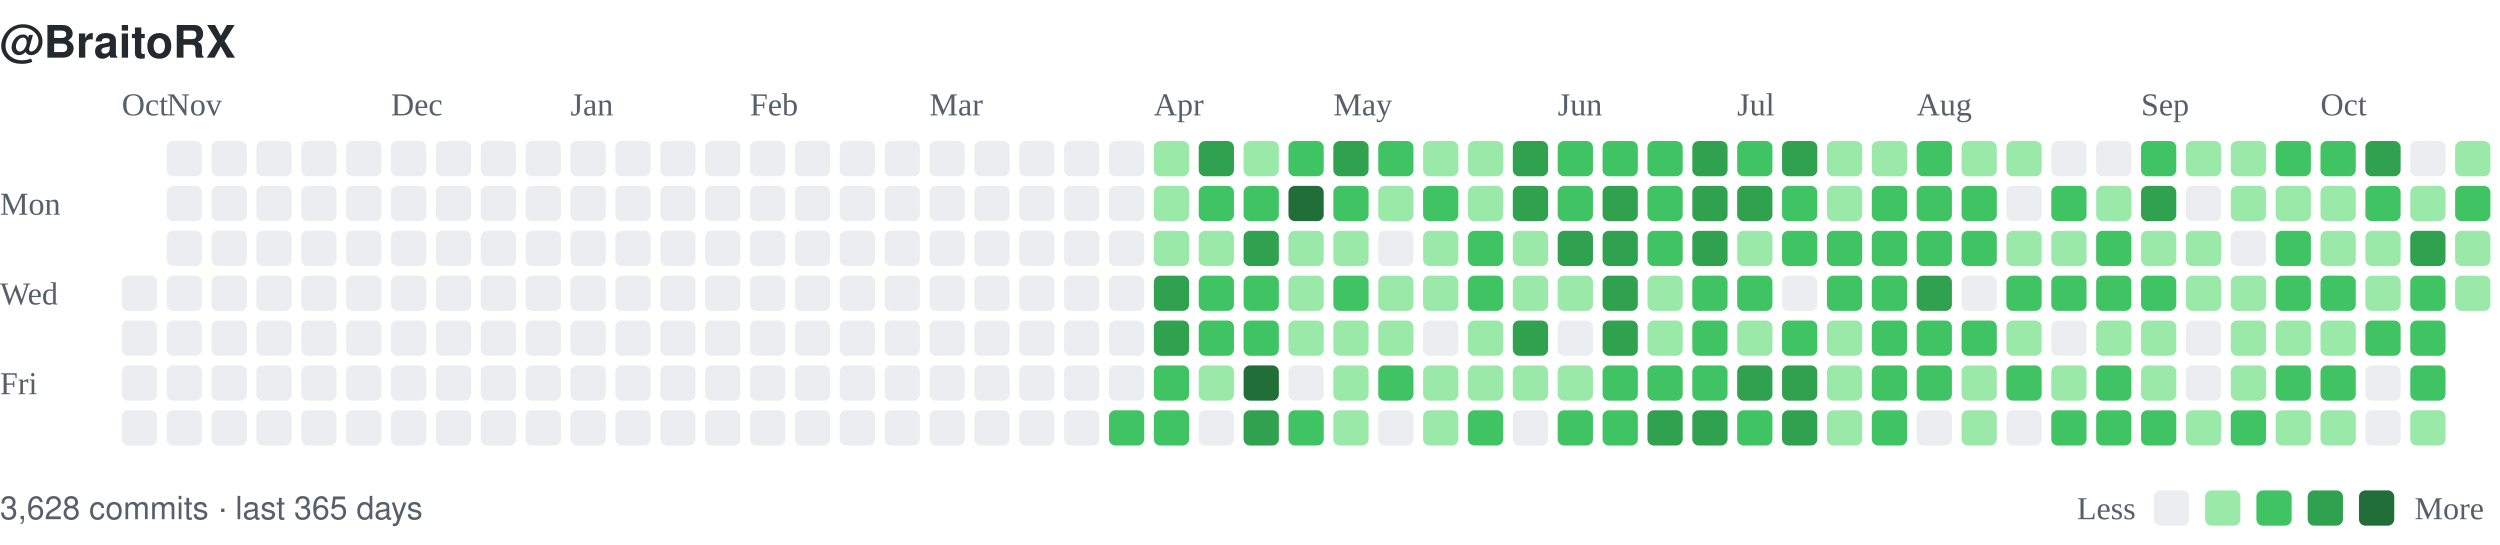
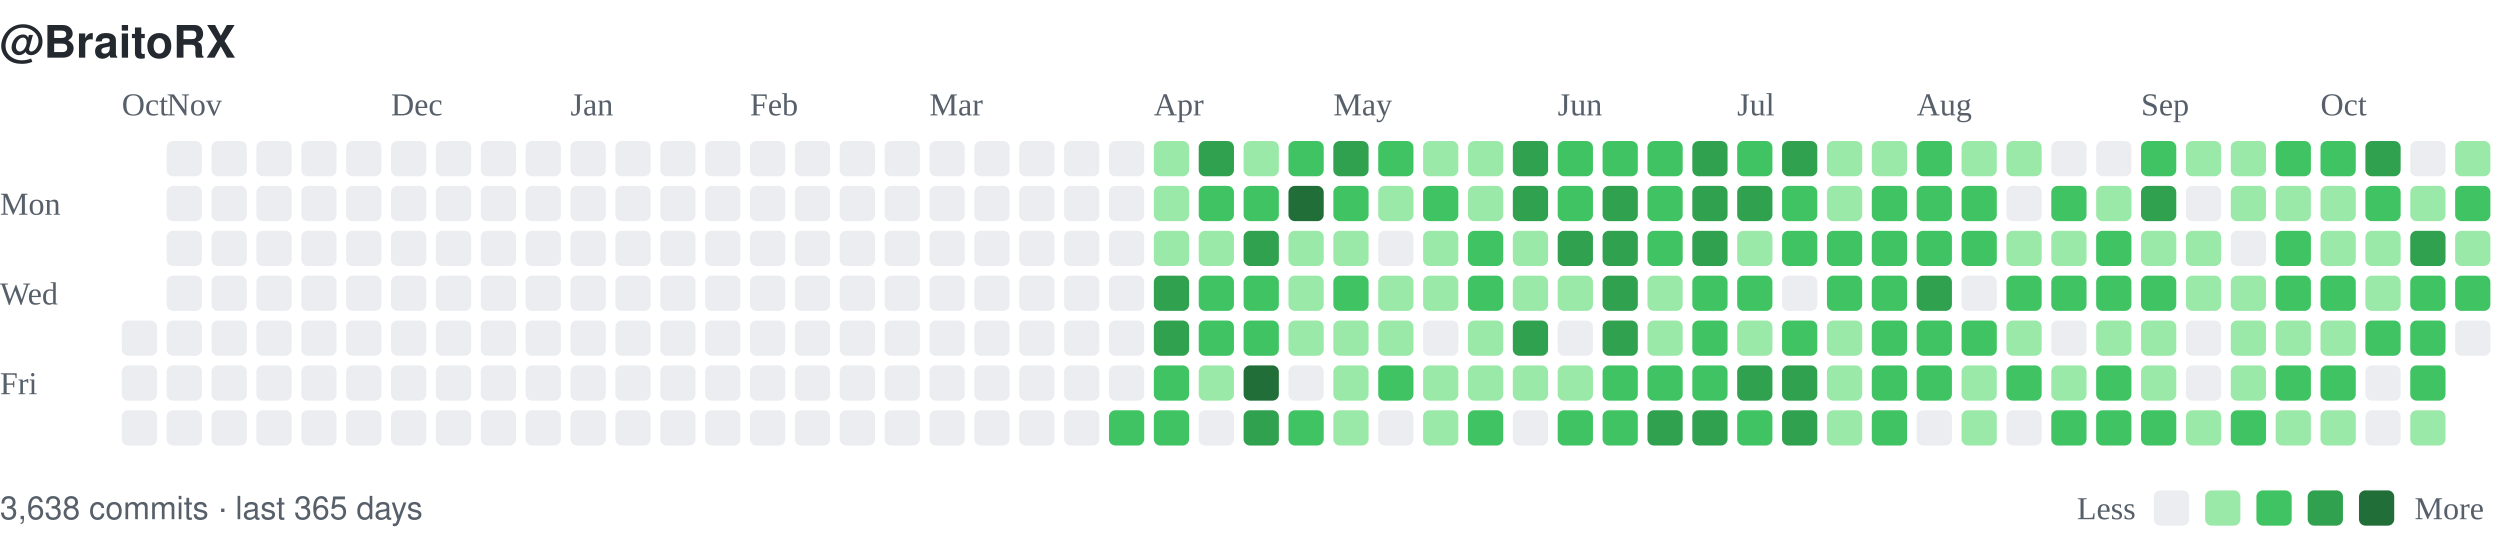
<svg xmlns="http://www.w3.org/2000/svg" width="780" height="170" viewBox="0 0 780 170" role="img">
  <text x="0" y="18" font-size="14" font-weight="600" fill="#24292f" font-family="ui-sans-serif,-apple-system,Segoe UI,Helvetica,Arial,sans-serif">@BraitoRX</text>
  <text x="0" y="67" font-size="10" fill="#57606a">Mon</text>
  <text x="0" y="95" font-size="10" fill="#57606a">Wed</text>
  <text x="0" y="123" font-size="10" fill="#57606a">Fri</text>
  <text x="38" y="36" font-size="10" fill="#57606a">Oct</text>
-   <rect x="38" y="86" width="11" height="11" rx="2" fill="#ebedf0" />
  <rect x="38" y="100" width="11" height="11" rx="2" fill="#ebedf0" />
  <rect x="38" y="114" width="11" height="11" rx="2" fill="#ebedf0" />
  <rect x="38" y="128" width="11" height="11" rx="2" fill="#ebedf0" />
  <text x="52" y="36" font-size="10" fill="#57606a">Nov</text>
  <rect x="52" y="44" width="11" height="11" rx="2" fill="#ebedf0" />
  <rect x="52" y="58" width="11" height="11" rx="2" fill="#ebedf0" />
  <rect x="52" y="72" width="11" height="11" rx="2" fill="#ebedf0" />
  <rect x="52" y="86" width="11" height="11" rx="2" fill="#ebedf0" />
  <rect x="52" y="100" width="11" height="11" rx="2" fill="#ebedf0" />
  <rect x="52" y="114" width="11" height="11" rx="2" fill="#ebedf0" />
  <rect x="52" y="128" width="11" height="11" rx="2" fill="#ebedf0" />
  <rect x="66" y="44" width="11" height="11" rx="2" fill="#ebedf0" />
  <rect x="66" y="58" width="11" height="11" rx="2" fill="#ebedf0" />
  <rect x="66" y="72" width="11" height="11" rx="2" fill="#ebedf0" />
  <rect x="66" y="86" width="11" height="11" rx="2" fill="#ebedf0" />
  <rect x="66" y="100" width="11" height="11" rx="2" fill="#ebedf0" />
  <rect x="66" y="114" width="11" height="11" rx="2" fill="#ebedf0" />
  <rect x="66" y="128" width="11" height="11" rx="2" fill="#ebedf0" />
  <rect x="80" y="44" width="11" height="11" rx="2" fill="#ebedf0" />
  <rect x="80" y="58" width="11" height="11" rx="2" fill="#ebedf0" />
  <rect x="80" y="72" width="11" height="11" rx="2" fill="#ebedf0" />
  <rect x="80" y="86" width="11" height="11" rx="2" fill="#ebedf0" />
  <rect x="80" y="100" width="11" height="11" rx="2" fill="#ebedf0" />
  <rect x="80" y="114" width="11" height="11" rx="2" fill="#ebedf0" />
  <rect x="80" y="128" width="11" height="11" rx="2" fill="#ebedf0" />
  <rect x="94" y="44" width="11" height="11" rx="2" fill="#ebedf0" />
  <rect x="94" y="58" width="11" height="11" rx="2" fill="#ebedf0" />
  <rect x="94" y="72" width="11" height="11" rx="2" fill="#ebedf0" />
  <rect x="94" y="86" width="11" height="11" rx="2" fill="#ebedf0" />
  <rect x="94" y="100" width="11" height="11" rx="2" fill="#ebedf0" />
  <rect x="94" y="114" width="11" height="11" rx="2" fill="#ebedf0" />
  <rect x="94" y="128" width="11" height="11" rx="2" fill="#ebedf0" />
  <rect x="108" y="44" width="11" height="11" rx="2" fill="#ebedf0" />
  <rect x="108" y="58" width="11" height="11" rx="2" fill="#ebedf0" />
  <rect x="108" y="72" width="11" height="11" rx="2" fill="#ebedf0" />
  <rect x="108" y="86" width="11" height="11" rx="2" fill="#ebedf0" />
  <rect x="108" y="100" width="11" height="11" rx="2" fill="#ebedf0" />
  <rect x="108" y="114" width="11" height="11" rx="2" fill="#ebedf0" />
  <rect x="108" y="128" width="11" height="11" rx="2" fill="#ebedf0" />
  <text x="122" y="36" font-size="10" fill="#57606a">Dec</text>
  <rect x="122" y="44" width="11" height="11" rx="2" fill="#ebedf0" />
  <rect x="122" y="58" width="11" height="11" rx="2" fill="#ebedf0" />
  <rect x="122" y="72" width="11" height="11" rx="2" fill="#ebedf0" />
  <rect x="122" y="86" width="11" height="11" rx="2" fill="#ebedf0" />
  <rect x="122" y="100" width="11" height="11" rx="2" fill="#ebedf0" />
  <rect x="122" y="114" width="11" height="11" rx="2" fill="#ebedf0" />
  <rect x="122" y="128" width="11" height="11" rx="2" fill="#ebedf0" />
  <rect x="136" y="44" width="11" height="11" rx="2" fill="#ebedf0" />
  <rect x="136" y="58" width="11" height="11" rx="2" fill="#ebedf0" />
  <rect x="136" y="72" width="11" height="11" rx="2" fill="#ebedf0" />
  <rect x="136" y="86" width="11" height="11" rx="2" fill="#ebedf0" />
  <rect x="136" y="100" width="11" height="11" rx="2" fill="#ebedf0" />
  <rect x="136" y="114" width="11" height="11" rx="2" fill="#ebedf0" />
  <rect x="136" y="128" width="11" height="11" rx="2" fill="#ebedf0" />
  <rect x="150" y="44" width="11" height="11" rx="2" fill="#ebedf0" />
  <rect x="150" y="58" width="11" height="11" rx="2" fill="#ebedf0" />
  <rect x="150" y="72" width="11" height="11" rx="2" fill="#ebedf0" />
  <rect x="150" y="86" width="11" height="11" rx="2" fill="#ebedf0" />
  <rect x="150" y="100" width="11" height="11" rx="2" fill="#ebedf0" />
  <rect x="150" y="114" width="11" height="11" rx="2" fill="#ebedf0" />
  <rect x="150" y="128" width="11" height="11" rx="2" fill="#ebedf0" />
  <rect x="164" y="44" width="11" height="11" rx="2" fill="#ebedf0" />
  <rect x="164" y="58" width="11" height="11" rx="2" fill="#ebedf0" />
  <rect x="164" y="72" width="11" height="11" rx="2" fill="#ebedf0" />
  <rect x="164" y="86" width="11" height="11" rx="2" fill="#ebedf0" />
  <rect x="164" y="100" width="11" height="11" rx="2" fill="#ebedf0" />
  <rect x="164" y="114" width="11" height="11" rx="2" fill="#ebedf0" />
  <rect x="164" y="128" width="11" height="11" rx="2" fill="#ebedf0" />
  <text x="178" y="36" font-size="10" fill="#57606a">Jan</text>
  <rect x="178" y="44" width="11" height="11" rx="2" fill="#ebedf0" />
  <rect x="178" y="58" width="11" height="11" rx="2" fill="#ebedf0" />
  <rect x="178" y="72" width="11" height="11" rx="2" fill="#ebedf0" />
  <rect x="178" y="86" width="11" height="11" rx="2" fill="#ebedf0" />
  <rect x="178" y="100" width="11" height="11" rx="2" fill="#ebedf0" />
  <rect x="178" y="114" width="11" height="11" rx="2" fill="#ebedf0" />
  <rect x="178" y="128" width="11" height="11" rx="2" fill="#ebedf0" />
  <rect x="192" y="44" width="11" height="11" rx="2" fill="#ebedf0" />
  <rect x="192" y="58" width="11" height="11" rx="2" fill="#ebedf0" />
  <rect x="192" y="72" width="11" height="11" rx="2" fill="#ebedf0" />
  <rect x="192" y="86" width="11" height="11" rx="2" fill="#ebedf0" />
  <rect x="192" y="100" width="11" height="11" rx="2" fill="#ebedf0" />
  <rect x="192" y="114" width="11" height="11" rx="2" fill="#ebedf0" />
  <rect x="192" y="128" width="11" height="11" rx="2" fill="#ebedf0" />
  <rect x="206" y="44" width="11" height="11" rx="2" fill="#ebedf0" />
  <rect x="206" y="58" width="11" height="11" rx="2" fill="#ebedf0" />
  <rect x="206" y="72" width="11" height="11" rx="2" fill="#ebedf0" />
  <rect x="206" y="86" width="11" height="11" rx="2" fill="#ebedf0" />
  <rect x="206" y="100" width="11" height="11" rx="2" fill="#ebedf0" />
  <rect x="206" y="114" width="11" height="11" rx="2" fill="#ebedf0" />
  <rect x="206" y="128" width="11" height="11" rx="2" fill="#ebedf0" />
  <rect x="220" y="44" width="11" height="11" rx="2" fill="#ebedf0" />
  <rect x="220" y="58" width="11" height="11" rx="2" fill="#ebedf0" />
  <rect x="220" y="72" width="11" height="11" rx="2" fill="#ebedf0" />
  <rect x="220" y="86" width="11" height="11" rx="2" fill="#ebedf0" />
  <rect x="220" y="100" width="11" height="11" rx="2" fill="#ebedf0" />
  <rect x="220" y="114" width="11" height="11" rx="2" fill="#ebedf0" />
  <rect x="220" y="128" width="11" height="11" rx="2" fill="#ebedf0" />
  <text x="234" y="36" font-size="10" fill="#57606a">Feb</text>
  <rect x="234" y="44" width="11" height="11" rx="2" fill="#ebedf0" />
  <rect x="234" y="58" width="11" height="11" rx="2" fill="#ebedf0" />
  <rect x="234" y="72" width="11" height="11" rx="2" fill="#ebedf0" />
  <rect x="234" y="86" width="11" height="11" rx="2" fill="#ebedf0" />
  <rect x="234" y="100" width="11" height="11" rx="2" fill="#ebedf0" />
  <rect x="234" y="114" width="11" height="11" rx="2" fill="#ebedf0" />
  <rect x="234" y="128" width="11" height="11" rx="2" fill="#ebedf0" />
  <rect x="248" y="44" width="11" height="11" rx="2" fill="#ebedf0" />
  <rect x="248" y="58" width="11" height="11" rx="2" fill="#ebedf0" />
  <rect x="248" y="72" width="11" height="11" rx="2" fill="#ebedf0" />
  <rect x="248" y="86" width="11" height="11" rx="2" fill="#ebedf0" />
  <rect x="248" y="100" width="11" height="11" rx="2" fill="#ebedf0" />
  <rect x="248" y="114" width="11" height="11" rx="2" fill="#ebedf0" />
  <rect x="248" y="128" width="11" height="11" rx="2" fill="#ebedf0" />
  <rect x="262" y="44" width="11" height="11" rx="2" fill="#ebedf0" />
  <rect x="262" y="58" width="11" height="11" rx="2" fill="#ebedf0" />
  <rect x="262" y="72" width="11" height="11" rx="2" fill="#ebedf0" />
  <rect x="262" y="86" width="11" height="11" rx="2" fill="#ebedf0" />
  <rect x="262" y="100" width="11" height="11" rx="2" fill="#ebedf0" />
  <rect x="262" y="114" width="11" height="11" rx="2" fill="#ebedf0" />
  <rect x="262" y="128" width="11" height="11" rx="2" fill="#ebedf0" />
  <rect x="276" y="44" width="11" height="11" rx="2" fill="#ebedf0" />
  <rect x="276" y="58" width="11" height="11" rx="2" fill="#ebedf0" />
  <rect x="276" y="72" width="11" height="11" rx="2" fill="#ebedf0" />
  <rect x="276" y="86" width="11" height="11" rx="2" fill="#ebedf0" />
  <rect x="276" y="100" width="11" height="11" rx="2" fill="#ebedf0" />
  <rect x="276" y="114" width="11" height="11" rx="2" fill="#ebedf0" />
  <rect x="276" y="128" width="11" height="11" rx="2" fill="#ebedf0" />
  <text x="290" y="36" font-size="10" fill="#57606a">Mar</text>
  <rect x="290" y="44" width="11" height="11" rx="2" fill="#ebedf0" />
  <rect x="290" y="58" width="11" height="11" rx="2" fill="#ebedf0" />
  <rect x="290" y="72" width="11" height="11" rx="2" fill="#ebedf0" />
  <rect x="290" y="86" width="11" height="11" rx="2" fill="#ebedf0" />
  <rect x="290" y="100" width="11" height="11" rx="2" fill="#ebedf0" />
  <rect x="290" y="114" width="11" height="11" rx="2" fill="#ebedf0" />
  <rect x="290" y="128" width="11" height="11" rx="2" fill="#ebedf0" />
  <rect x="304" y="44" width="11" height="11" rx="2" fill="#ebedf0" />
  <rect x="304" y="58" width="11" height="11" rx="2" fill="#ebedf0" />
  <rect x="304" y="72" width="11" height="11" rx="2" fill="#ebedf0" />
  <rect x="304" y="86" width="11" height="11" rx="2" fill="#ebedf0" />
  <rect x="304" y="100" width="11" height="11" rx="2" fill="#ebedf0" />
  <rect x="304" y="114" width="11" height="11" rx="2" fill="#ebedf0" />
  <rect x="304" y="128" width="11" height="11" rx="2" fill="#ebedf0" />
  <rect x="318" y="44" width="11" height="11" rx="2" fill="#ebedf0" />
  <rect x="318" y="58" width="11" height="11" rx="2" fill="#ebedf0" />
  <rect x="318" y="72" width="11" height="11" rx="2" fill="#ebedf0" />
  <rect x="318" y="86" width="11" height="11" rx="2" fill="#ebedf0" />
  <rect x="318" y="100" width="11" height="11" rx="2" fill="#ebedf0" />
  <rect x="318" y="114" width="11" height="11" rx="2" fill="#ebedf0" />
  <rect x="318" y="128" width="11" height="11" rx="2" fill="#ebedf0" />
  <rect x="332" y="44" width="11" height="11" rx="2" fill="#ebedf0" />
  <rect x="332" y="58" width="11" height="11" rx="2" fill="#ebedf0" />
  <rect x="332" y="72" width="11" height="11" rx="2" fill="#ebedf0" />
  <rect x="332" y="86" width="11" height="11" rx="2" fill="#ebedf0" />
  <rect x="332" y="100" width="11" height="11" rx="2" fill="#ebedf0" />
  <rect x="332" y="114" width="11" height="11" rx="2" fill="#ebedf0" />
  <rect x="332" y="128" width="11" height="11" rx="2" fill="#ebedf0" />
  <rect x="346" y="44" width="11" height="11" rx="2" fill="#ebedf0" />
  <rect x="346" y="58" width="11" height="11" rx="2" fill="#ebedf0" />
  <rect x="346" y="72" width="11" height="11" rx="2" fill="#ebedf0" />
  <rect x="346" y="86" width="11" height="11" rx="2" fill="#ebedf0" />
  <rect x="346" y="100" width="11" height="11" rx="2" fill="#ebedf0" />
  <rect x="346" y="114" width="11" height="11" rx="2" fill="#ebedf0" />
  <rect x="346" y="128" width="11" height="11" rx="2" fill="#40c463" />
  <text x="360" y="36" font-size="10" fill="#57606a">Apr</text>
  <rect x="360" y="44" width="11" height="11" rx="2" fill="#9be9a8" />
  <rect x="360" y="58" width="11" height="11" rx="2" fill="#9be9a8" />
  <rect x="360" y="72" width="11" height="11" rx="2" fill="#9be9a8" />
  <rect x="360" y="86" width="11" height="11" rx="2" fill="#30a14e" />
  <rect x="360" y="100" width="11" height="11" rx="2" fill="#30a14e" />
  <rect x="360" y="114" width="11" height="11" rx="2" fill="#40c463" />
  <rect x="360" y="128" width="11" height="11" rx="2" fill="#40c463" />
  <rect x="374" y="44" width="11" height="11" rx="2" fill="#30a14e" />
  <rect x="374" y="58" width="11" height="11" rx="2" fill="#40c463" />
  <rect x="374" y="72" width="11" height="11" rx="2" fill="#9be9a8" />
  <rect x="374" y="86" width="11" height="11" rx="2" fill="#40c463" />
  <rect x="374" y="100" width="11" height="11" rx="2" fill="#40c463" />
  <rect x="374" y="114" width="11" height="11" rx="2" fill="#9be9a8" />
  <rect x="374" y="128" width="11" height="11" rx="2" fill="#ebedf0" />
  <rect x="388" y="44" width="11" height="11" rx="2" fill="#9be9a8" />
  <rect x="388" y="58" width="11" height="11" rx="2" fill="#40c463" />
  <rect x="388" y="72" width="11" height="11" rx="2" fill="#30a14e" />
  <rect x="388" y="86" width="11" height="11" rx="2" fill="#40c463" />
  <rect x="388" y="100" width="11" height="11" rx="2" fill="#40c463" />
  <rect x="388" y="114" width="11" height="11" rx="2" fill="#216e39" />
  <rect x="388" y="128" width="11" height="11" rx="2" fill="#30a14e" />
  <rect x="402" y="44" width="11" height="11" rx="2" fill="#40c463" />
  <rect x="402" y="58" width="11" height="11" rx="2" fill="#216e39" />
  <rect x="402" y="72" width="11" height="11" rx="2" fill="#9be9a8" />
  <rect x="402" y="86" width="11" height="11" rx="2" fill="#9be9a8" />
  <rect x="402" y="100" width="11" height="11" rx="2" fill="#9be9a8" />
  <rect x="402" y="114" width="11" height="11" rx="2" fill="#ebedf0" />
  <rect x="402" y="128" width="11" height="11" rx="2" fill="#40c463" />
  <text x="416" y="36" font-size="10" fill="#57606a">May</text>
  <rect x="416" y="44" width="11" height="11" rx="2" fill="#30a14e" />
  <rect x="416" y="58" width="11" height="11" rx="2" fill="#40c463" />
  <rect x="416" y="72" width="11" height="11" rx="2" fill="#9be9a8" />
  <rect x="416" y="86" width="11" height="11" rx="2" fill="#40c463" />
  <rect x="416" y="100" width="11" height="11" rx="2" fill="#9be9a8" />
  <rect x="416" y="114" width="11" height="11" rx="2" fill="#9be9a8" />
  <rect x="416" y="128" width="11" height="11" rx="2" fill="#9be9a8" />
  <rect x="430" y="44" width="11" height="11" rx="2" fill="#40c463" />
  <rect x="430" y="58" width="11" height="11" rx="2" fill="#9be9a8" />
  <rect x="430" y="72" width="11" height="11" rx="2" fill="#ebedf0" />
  <rect x="430" y="86" width="11" height="11" rx="2" fill="#9be9a8" />
  <rect x="430" y="100" width="11" height="11" rx="2" fill="#9be9a8" />
  <rect x="430" y="114" width="11" height="11" rx="2" fill="#40c463" />
  <rect x="430" y="128" width="11" height="11" rx="2" fill="#ebedf0" />
  <rect x="444" y="44" width="11" height="11" rx="2" fill="#9be9a8" />
  <rect x="444" y="58" width="11" height="11" rx="2" fill="#40c463" />
  <rect x="444" y="72" width="11" height="11" rx="2" fill="#9be9a8" />
  <rect x="444" y="86" width="11" height="11" rx="2" fill="#9be9a8" />
  <rect x="444" y="100" width="11" height="11" rx="2" fill="#ebedf0" />
  <rect x="444" y="114" width="11" height="11" rx="2" fill="#9be9a8" />
  <rect x="444" y="128" width="11" height="11" rx="2" fill="#9be9a8" />
  <rect x="458" y="44" width="11" height="11" rx="2" fill="#9be9a8" />
  <rect x="458" y="58" width="11" height="11" rx="2" fill="#9be9a8" />
  <rect x="458" y="72" width="11" height="11" rx="2" fill="#40c463" />
  <rect x="458" y="86" width="11" height="11" rx="2" fill="#40c463" />
  <rect x="458" y="100" width="11" height="11" rx="2" fill="#9be9a8" />
  <rect x="458" y="114" width="11" height="11" rx="2" fill="#9be9a8" />
  <rect x="458" y="128" width="11" height="11" rx="2" fill="#40c463" />
  <rect x="472" y="44" width="11" height="11" rx="2" fill="#30a14e" />
  <rect x="472" y="58" width="11" height="11" rx="2" fill="#30a14e" />
  <rect x="472" y="72" width="11" height="11" rx="2" fill="#9be9a8" />
  <rect x="472" y="86" width="11" height="11" rx="2" fill="#9be9a8" />
  <rect x="472" y="100" width="11" height="11" rx="2" fill="#30a14e" />
  <rect x="472" y="114" width="11" height="11" rx="2" fill="#9be9a8" />
  <rect x="472" y="128" width="11" height="11" rx="2" fill="#ebedf0" />
  <text x="486" y="36" font-size="10" fill="#57606a">Jun</text>
  <rect x="486" y="44" width="11" height="11" rx="2" fill="#40c463" />
  <rect x="486" y="58" width="11" height="11" rx="2" fill="#40c463" />
  <rect x="486" y="72" width="11" height="11" rx="2" fill="#30a14e" />
  <rect x="486" y="86" width="11" height="11" rx="2" fill="#9be9a8" />
  <rect x="486" y="100" width="11" height="11" rx="2" fill="#ebedf0" />
  <rect x="486" y="114" width="11" height="11" rx="2" fill="#9be9a8" />
  <rect x="486" y="128" width="11" height="11" rx="2" fill="#40c463" />
  <rect x="500" y="44" width="11" height="11" rx="2" fill="#40c463" />
  <rect x="500" y="58" width="11" height="11" rx="2" fill="#30a14e" />
  <rect x="500" y="72" width="11" height="11" rx="2" fill="#30a14e" />
  <rect x="500" y="86" width="11" height="11" rx="2" fill="#30a14e" />
  <rect x="500" y="100" width="11" height="11" rx="2" fill="#30a14e" />
  <rect x="500" y="114" width="11" height="11" rx="2" fill="#40c463" />
  <rect x="500" y="128" width="11" height="11" rx="2" fill="#40c463" />
  <rect x="514" y="44" width="11" height="11" rx="2" fill="#40c463" />
  <rect x="514" y="58" width="11" height="11" rx="2" fill="#40c463" />
  <rect x="514" y="72" width="11" height="11" rx="2" fill="#40c463" />
  <rect x="514" y="86" width="11" height="11" rx="2" fill="#9be9a8" />
  <rect x="514" y="100" width="11" height="11" rx="2" fill="#9be9a8" />
  <rect x="514" y="114" width="11" height="11" rx="2" fill="#40c463" />
  <rect x="514" y="128" width="11" height="11" rx="2" fill="#30a14e" />
  <rect x="528" y="44" width="11" height="11" rx="2" fill="#30a14e" />
  <rect x="528" y="58" width="11" height="11" rx="2" fill="#30a14e" />
  <rect x="528" y="72" width="11" height="11" rx="2" fill="#30a14e" />
  <rect x="528" y="86" width="11" height="11" rx="2" fill="#40c463" />
  <rect x="528" y="100" width="11" height="11" rx="2" fill="#40c463" />
  <rect x="528" y="114" width="11" height="11" rx="2" fill="#40c463" />
  <rect x="528" y="128" width="11" height="11" rx="2" fill="#30a14e" />
  <text x="542" y="36" font-size="10" fill="#57606a">Jul</text>
  <rect x="542" y="44" width="11" height="11" rx="2" fill="#40c463" />
  <rect x="542" y="58" width="11" height="11" rx="2" fill="#30a14e" />
  <rect x="542" y="72" width="11" height="11" rx="2" fill="#9be9a8" />
  <rect x="542" y="86" width="11" height="11" rx="2" fill="#40c463" />
  <rect x="542" y="100" width="11" height="11" rx="2" fill="#9be9a8" />
  <rect x="542" y="114" width="11" height="11" rx="2" fill="#30a14e" />
  <rect x="542" y="128" width="11" height="11" rx="2" fill="#40c463" />
  <rect x="556" y="44" width="11" height="11" rx="2" fill="#30a14e" />
  <rect x="556" y="58" width="11" height="11" rx="2" fill="#40c463" />
  <rect x="556" y="72" width="11" height="11" rx="2" fill="#40c463" />
  <rect x="556" y="86" width="11" height="11" rx="2" fill="#ebedf0" />
  <rect x="556" y="100" width="11" height="11" rx="2" fill="#40c463" />
  <rect x="556" y="114" width="11" height="11" rx="2" fill="#30a14e" />
  <rect x="556" y="128" width="11" height="11" rx="2" fill="#30a14e" />
  <rect x="570" y="44" width="11" height="11" rx="2" fill="#9be9a8" />
  <rect x="570" y="58" width="11" height="11" rx="2" fill="#9be9a8" />
  <rect x="570" y="72" width="11" height="11" rx="2" fill="#40c463" />
  <rect x="570" y="86" width="11" height="11" rx="2" fill="#40c463" />
  <rect x="570" y="100" width="11" height="11" rx="2" fill="#9be9a8" />
  <rect x="570" y="114" width="11" height="11" rx="2" fill="#9be9a8" />
  <rect x="570" y="128" width="11" height="11" rx="2" fill="#9be9a8" />
  <rect x="584" y="44" width="11" height="11" rx="2" fill="#9be9a8" />
  <rect x="584" y="58" width="11" height="11" rx="2" fill="#40c463" />
  <rect x="584" y="72" width="11" height="11" rx="2" fill="#40c463" />
  <rect x="584" y="86" width="11" height="11" rx="2" fill="#40c463" />
  <rect x="584" y="100" width="11" height="11" rx="2" fill="#40c463" />
  <rect x="584" y="114" width="11" height="11" rx="2" fill="#40c463" />
  <rect x="584" y="128" width="11" height="11" rx="2" fill="#40c463" />
  <text x="598" y="36" font-size="10" fill="#57606a">Aug</text>
  <rect x="598" y="44" width="11" height="11" rx="2" fill="#40c463" />
  <rect x="598" y="58" width="11" height="11" rx="2" fill="#40c463" />
  <rect x="598" y="72" width="11" height="11" rx="2" fill="#40c463" />
  <rect x="598" y="86" width="11" height="11" rx="2" fill="#30a14e" />
  <rect x="598" y="100" width="11" height="11" rx="2" fill="#40c463" />
  <rect x="598" y="114" width="11" height="11" rx="2" fill="#40c463" />
  <rect x="598" y="128" width="11" height="11" rx="2" fill="#ebedf0" />
  <rect x="612" y="44" width="11" height="11" rx="2" fill="#9be9a8" />
  <rect x="612" y="58" width="11" height="11" rx="2" fill="#40c463" />
  <rect x="612" y="72" width="11" height="11" rx="2" fill="#40c463" />
  <rect x="612" y="86" width="11" height="11" rx="2" fill="#ebedf0" />
  <rect x="612" y="100" width="11" height="11" rx="2" fill="#40c463" />
  <rect x="612" y="114" width="11" height="11" rx="2" fill="#9be9a8" />
  <rect x="612" y="128" width="11" height="11" rx="2" fill="#9be9a8" />
  <rect x="626" y="44" width="11" height="11" rx="2" fill="#9be9a8" />
  <rect x="626" y="58" width="11" height="11" rx="2" fill="#ebedf0" />
  <rect x="626" y="72" width="11" height="11" rx="2" fill="#9be9a8" />
  <rect x="626" y="86" width="11" height="11" rx="2" fill="#40c463" />
  <rect x="626" y="100" width="11" height="11" rx="2" fill="#9be9a8" />
  <rect x="626" y="114" width="11" height="11" rx="2" fill="#40c463" />
  <rect x="626" y="128" width="11" height="11" rx="2" fill="#ebedf0" />
  <rect x="640" y="44" width="11" height="11" rx="2" fill="#ebedf0" />
  <rect x="640" y="58" width="11" height="11" rx="2" fill="#40c463" />
  <rect x="640" y="72" width="11" height="11" rx="2" fill="#9be9a8" />
  <rect x="640" y="86" width="11" height="11" rx="2" fill="#40c463" />
  <rect x="640" y="100" width="11" height="11" rx="2" fill="#ebedf0" />
  <rect x="640" y="114" width="11" height="11" rx="2" fill="#9be9a8" />
  <rect x="640" y="128" width="11" height="11" rx="2" fill="#40c463" />
  <rect x="654" y="44" width="11" height="11" rx="2" fill="#ebedf0" />
  <rect x="654" y="58" width="11" height="11" rx="2" fill="#9be9a8" />
  <rect x="654" y="72" width="11" height="11" rx="2" fill="#40c463" />
  <rect x="654" y="86" width="11" height="11" rx="2" fill="#40c463" />
  <rect x="654" y="100" width="11" height="11" rx="2" fill="#9be9a8" />
  <rect x="654" y="114" width="11" height="11" rx="2" fill="#40c463" />
  <rect x="654" y="128" width="11" height="11" rx="2" fill="#40c463" />
  <text x="668" y="36" font-size="10" fill="#57606a">Sep</text>
  <rect x="668" y="44" width="11" height="11" rx="2" fill="#40c463" />
  <rect x="668" y="58" width="11" height="11" rx="2" fill="#30a14e" />
  <rect x="668" y="72" width="11" height="11" rx="2" fill="#9be9a8" />
  <rect x="668" y="86" width="11" height="11" rx="2" fill="#40c463" />
  <rect x="668" y="100" width="11" height="11" rx="2" fill="#9be9a8" />
  <rect x="668" y="114" width="11" height="11" rx="2" fill="#9be9a8" />
  <rect x="668" y="128" width="11" height="11" rx="2" fill="#40c463" />
  <rect x="682" y="44" width="11" height="11" rx="2" fill="#9be9a8" />
  <rect x="682" y="58" width="11" height="11" rx="2" fill="#ebedf0" />
  <rect x="682" y="72" width="11" height="11" rx="2" fill="#9be9a8" />
  <rect x="682" y="86" width="11" height="11" rx="2" fill="#9be9a8" />
  <rect x="682" y="100" width="11" height="11" rx="2" fill="#ebedf0" />
  <rect x="682" y="114" width="11" height="11" rx="2" fill="#ebedf0" />
  <rect x="682" y="128" width="11" height="11" rx="2" fill="#9be9a8" />
  <rect x="696" y="44" width="11" height="11" rx="2" fill="#9be9a8" />
  <rect x="696" y="58" width="11" height="11" rx="2" fill="#9be9a8" />
  <rect x="696" y="72" width="11" height="11" rx="2" fill="#ebedf0" />
  <rect x="696" y="86" width="11" height="11" rx="2" fill="#9be9a8" />
  <rect x="696" y="100" width="11" height="11" rx="2" fill="#9be9a8" />
  <rect x="696" y="114" width="11" height="11" rx="2" fill="#9be9a8" />
  <rect x="696" y="128" width="11" height="11" rx="2" fill="#40c463" />
  <rect x="710" y="44" width="11" height="11" rx="2" fill="#40c463" />
  <rect x="710" y="58" width="11" height="11" rx="2" fill="#9be9a8" />
  <rect x="710" y="72" width="11" height="11" rx="2" fill="#40c463" />
  <rect x="710" y="86" width="11" height="11" rx="2" fill="#40c463" />
  <rect x="710" y="100" width="11" height="11" rx="2" fill="#9be9a8" />
  <rect x="710" y="114" width="11" height="11" rx="2" fill="#40c463" />
  <rect x="710" y="128" width="11" height="11" rx="2" fill="#9be9a8" />
  <text x="724" y="36" font-size="10" fill="#57606a">Oct</text>
  <rect x="724" y="44" width="11" height="11" rx="2" fill="#40c463" />
  <rect x="724" y="58" width="11" height="11" rx="2" fill="#9be9a8" />
  <rect x="724" y="72" width="11" height="11" rx="2" fill="#9be9a8" />
  <rect x="724" y="86" width="11" height="11" rx="2" fill="#40c463" />
  <rect x="724" y="100" width="11" height="11" rx="2" fill="#9be9a8" />
  <rect x="724" y="114" width="11" height="11" rx="2" fill="#40c463" />
  <rect x="724" y="128" width="11" height="11" rx="2" fill="#9be9a8" />
  <rect x="738" y="44" width="11" height="11" rx="2" fill="#30a14e" />
  <rect x="738" y="58" width="11" height="11" rx="2" fill="#40c463" />
  <rect x="738" y="72" width="11" height="11" rx="2" fill="#9be9a8" />
  <rect x="738" y="86" width="11" height="11" rx="2" fill="#9be9a8" />
  <rect x="738" y="100" width="11" height="11" rx="2" fill="#40c463" />
  <rect x="738" y="114" width="11" height="11" rx="2" fill="#ebedf0" />
  <rect x="738" y="128" width="11" height="11" rx="2" fill="#ebedf0" />
  <rect x="752" y="44" width="11" height="11" rx="2" fill="#ebedf0" />
  <rect x="752" y="58" width="11" height="11" rx="2" fill="#9be9a8" />
  <rect x="752" y="72" width="11" height="11" rx="2" fill="#30a14e" />
  <rect x="752" y="86" width="11" height="11" rx="2" fill="#40c463" />
  <rect x="752" y="100" width="11" height="11" rx="2" fill="#40c463" />
  <rect x="752" y="114" width="11" height="11" rx="2" fill="#40c463" />
  <rect x="752" y="128" width="11" height="11" rx="2" fill="#9be9a8" />
  <rect x="766" y="44" width="11" height="11" rx="2" fill="#9be9a8" />
  <rect x="766" y="58" width="11" height="11" rx="2" fill="#40c463" />
  <rect x="766" y="72" width="11" height="11" rx="2" fill="#9be9a8" />
-   <rect x="766" y="86" width="11" height="11" rx="2" fill="#9be9a8" />
+   <rect x="766" y="86" width="11" height="11" rx="2" fill="#40c463" />
+   <rect x="766" y="100" width="11" height="11" rx="2" fill="#ebedf0" />
  <text x="648" y="162" font-size="10" fill="#57606a">Less</text>
  <rect x="672" y="153" width="11" height="11" rx="2" fill="#ebedf0" />
  <rect x="688" y="153" width="11" height="11" rx="2" fill="#9be9a8" />
  <rect x="704" y="153" width="11" height="11" rx="2" fill="#40c463" />
  <rect x="720" y="153" width="11" height="11" rx="2" fill="#30a14e" />
  <rect x="736" y="153" width="11" height="11" rx="2" fill="#216e39" />
  <text x="775" y="162" font-size="10" fill="#57606a" text-anchor="end">More</text>
-   <text x="0" y="162" font-size="10" fill="#57606a" font-family="ui-sans-serif,-apple-system,Segoe UI,Helvetica,Arial,sans-serif">3,628 commits · last 365 days</text>
+   <text x="0" y="162" font-size="10" fill="#57606a" font-family="ui-sans-serif,-apple-system,Segoe UI,Helvetica,Arial,sans-serif">3,638 commits · last 365 days</text>
</svg>
